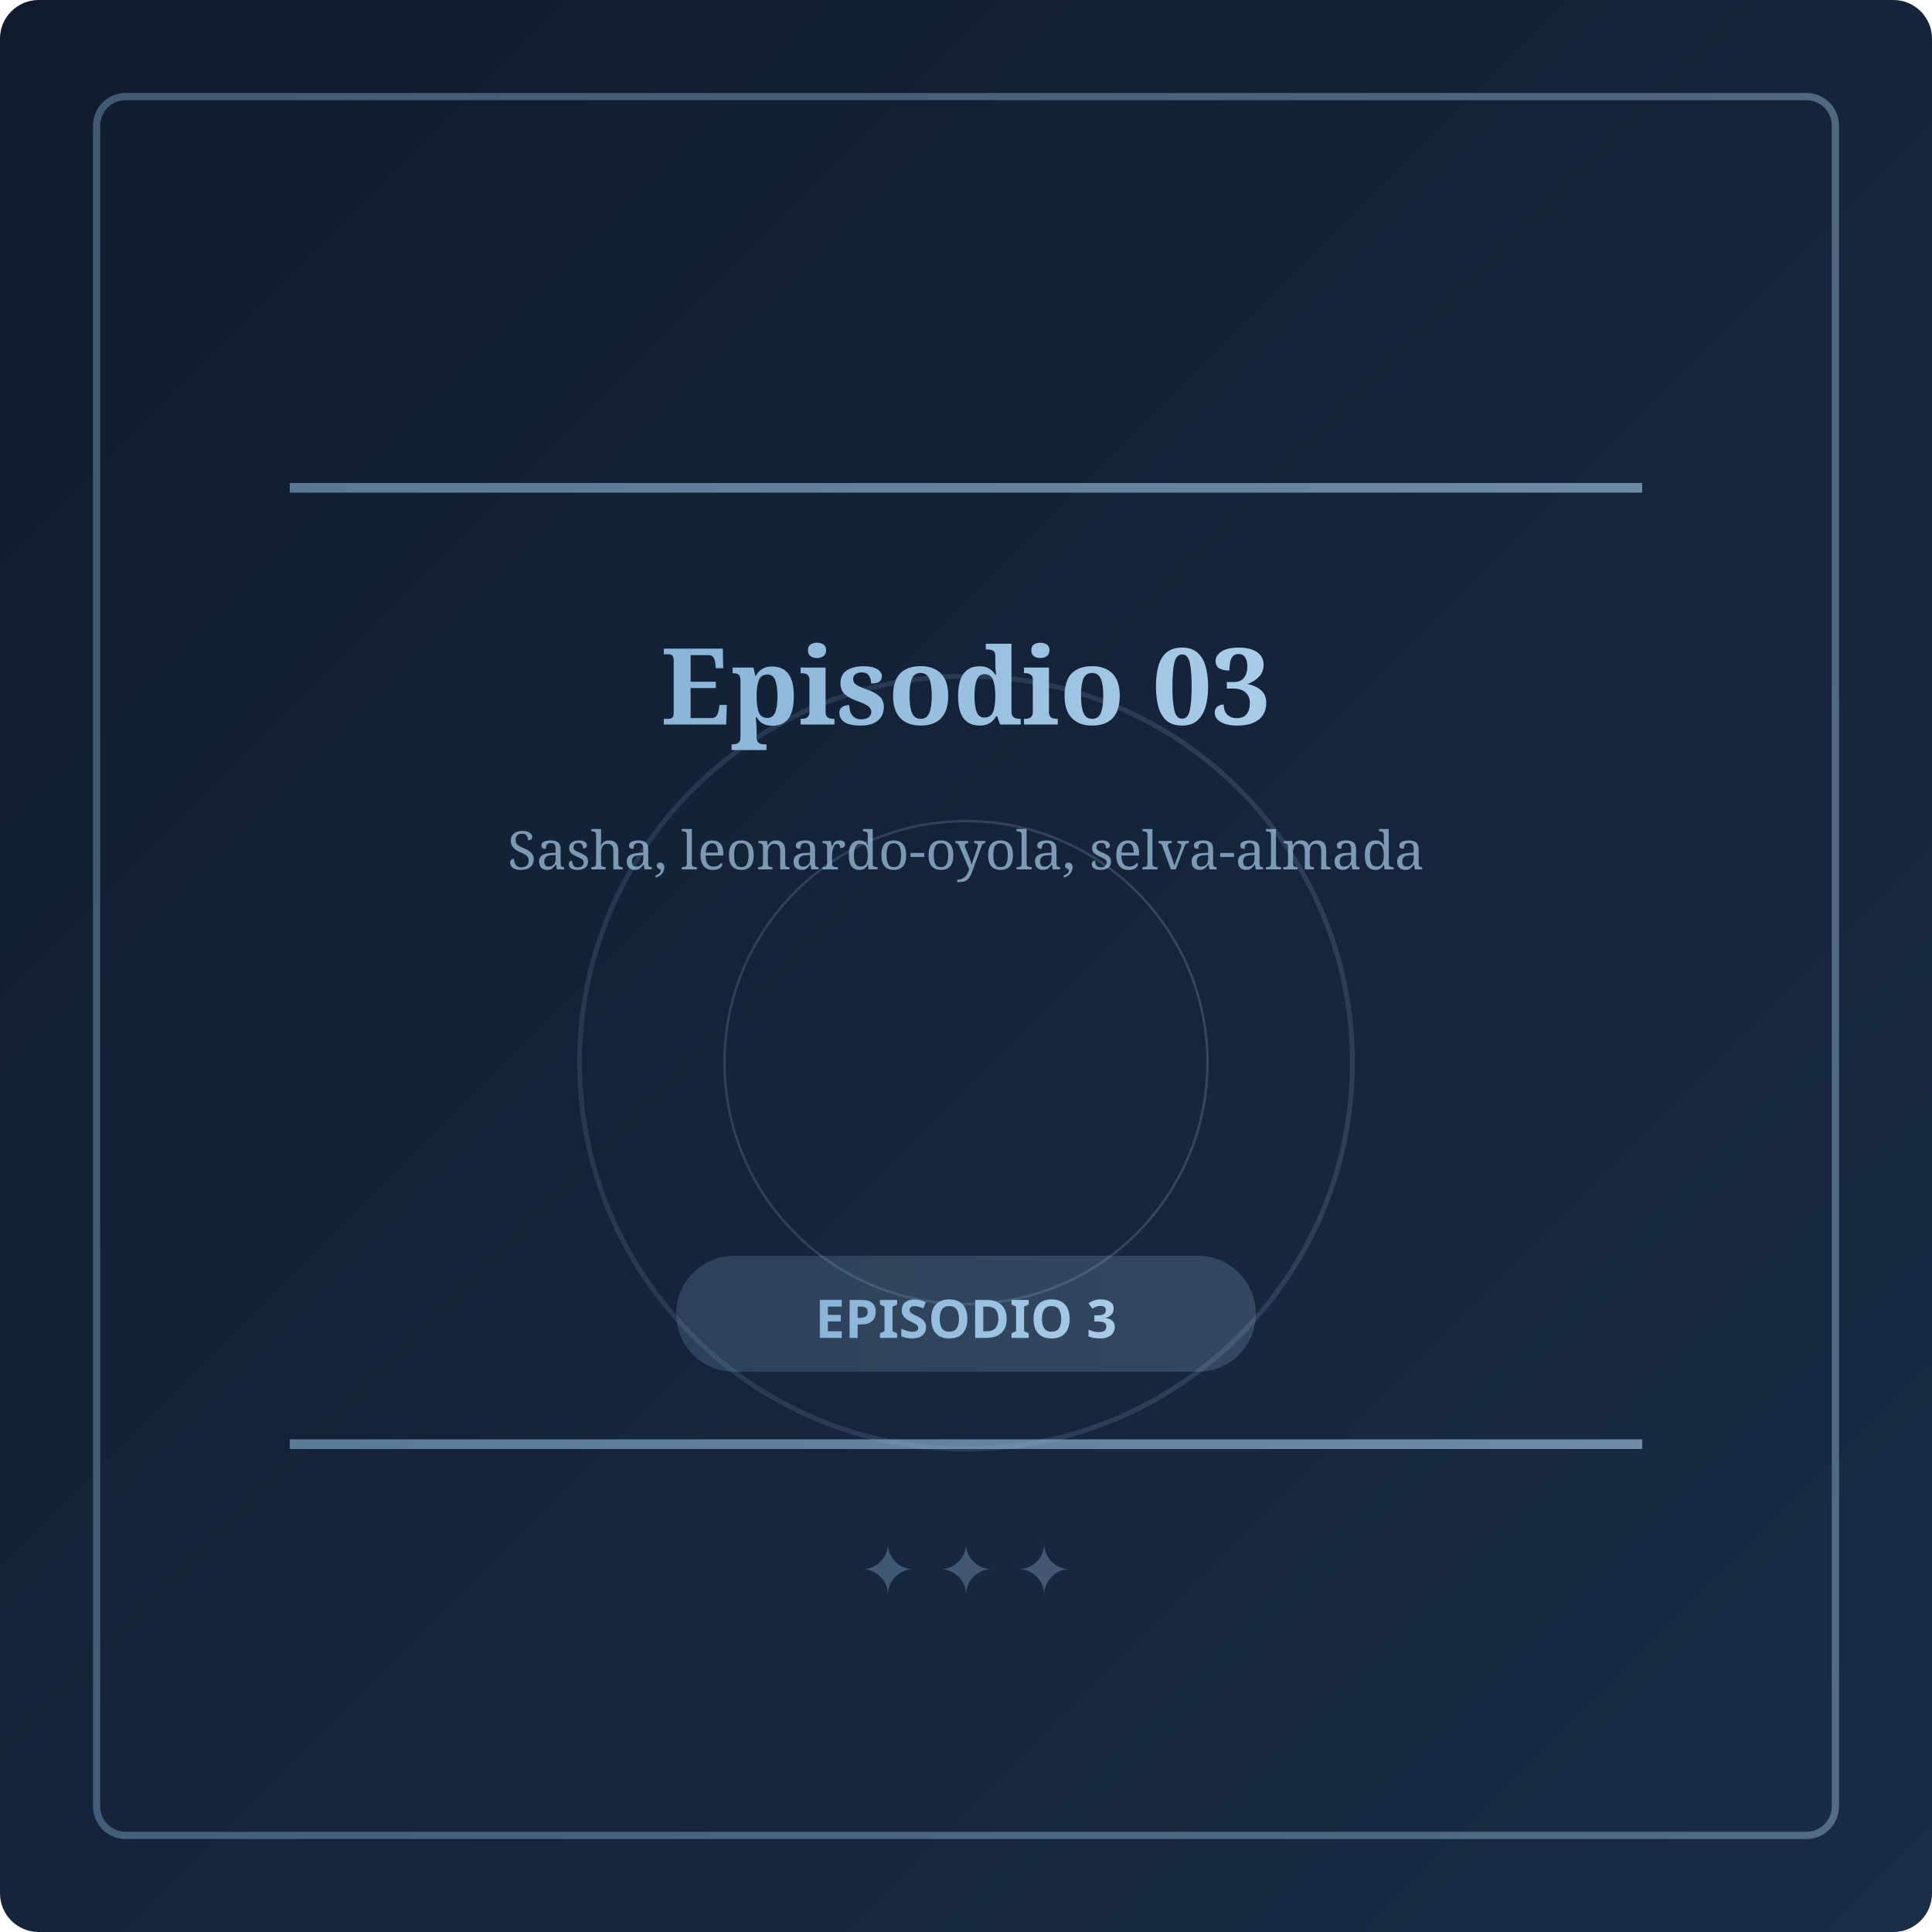
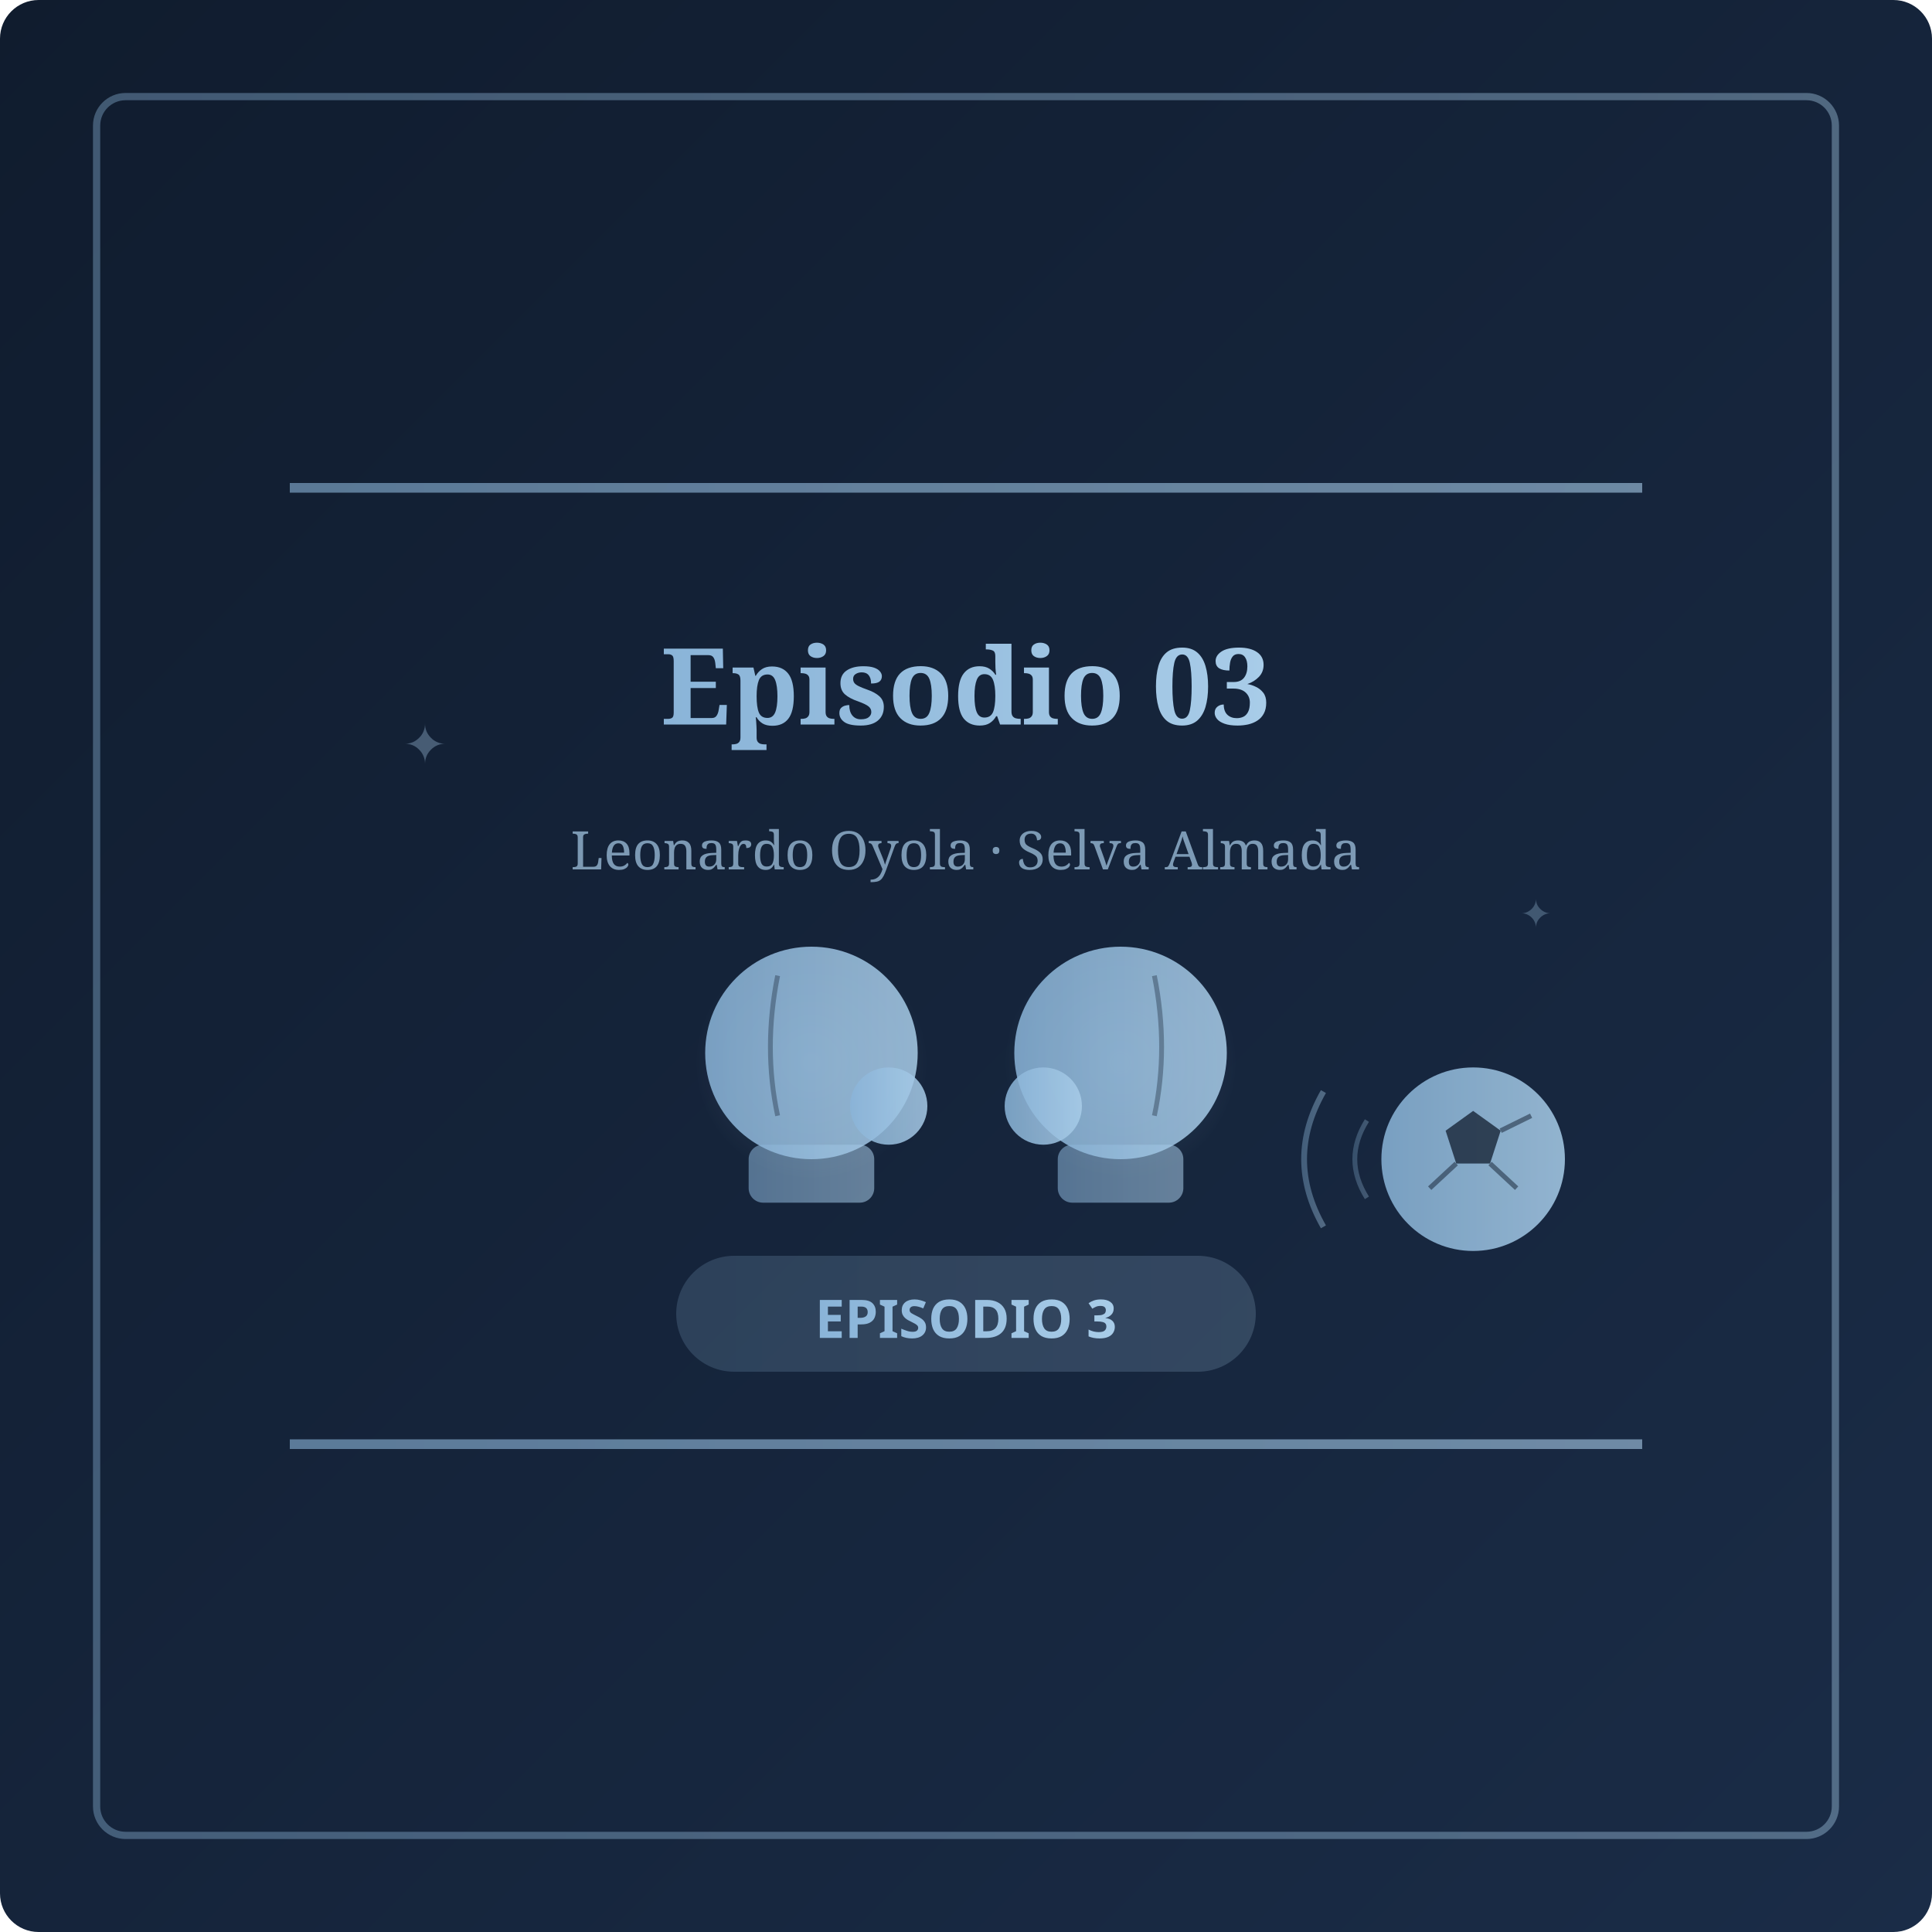
<svg xmlns="http://www.w3.org/2000/svg" viewBox="0 0 400 400" width="400" height="400">
  <defs>
    <linearGradient id="bg" x1="0%" y1="0%" x2="100%" y2="100%">
      <stop offset="0%" style="stop-color:#101c2e" />
      <stop offset="100%" style="stop-color:#1a2c47" />
    </linearGradient>
    <linearGradient id="accent" x1="0%" y1="0%" x2="100%" y2="0%">
      <stop offset="0%" style="stop-color:#8ab4d8" />
      <stop offset="100%" style="stop-color:#a8cce8" />
    </linearGradient>
+     <radialGradient id="glow">
+       <stop offset="0%" style="stop-color:#a8cce8;stop-opacity:0.22" />
+       <stop offset="100%" style="stop-color:#a8cce8;stop-opacity:0" />
+     </radialGradient>
  </defs>
  <g id="fondo">
    <rect width="400" height="400" rx="8" fill="url(#bg)" />
  </g>
  <g id="marco">
    <rect x="20" y="20" width="360" height="360" rx="6" fill="none" stroke="url(#accent)" stroke-width="1.5" opacity="0.4" />
    <rect x="60" y="100" width="280" height="2" fill="url(#accent)" opacity="0.6" />
    <rect x="60" y="298" width="280" height="2" fill="url(#accent)" opacity="0.6" />
  </g>
  <g id="decoracion">
-     <circle cx="200" cy="220" r="80" fill="none" stroke="url(#accent)" stroke-width="1" opacity="0.15" />
-     <circle cx="200" cy="220" r="50" fill="none" stroke="url(#accent)" stroke-width="0.5" opacity="0.2" />
-     <text x="200" y="330" text-anchor="middle" fill="#a8cce8" font-family="sans-serif" font-size="14" opacity="0.3">✦ ✦ ✦</text>
+     <line x1="146" y1="190" x2="254" y2="190" stroke="url(#accent)" stroke-width="1.5" opacity="0.5" />
+     <line x1="168" y1="190" x2="168" y2="200" stroke="url(#accent)" stroke-width="1.2" opacity="0.7" />
+     <circle cx="168" cy="220" r="24" fill="url(#glow)" />
+     <circle cx="168" cy="218" r="22" fill="url(#accent)" opacity="0.85" />
+     <circle cx="184" cy="229" r="8" fill="url(#accent)" opacity="0.85" />
+     <rect x="155" y="237" width="26" height="12" rx="3" fill="url(#accent)" opacity="0.55" />
+     <path d="M 161 202 q -3 15 0 29" fill="none" stroke="#101c2e" stroke-width="1" opacity="0.35" />
+     <line x1="232" y1="190" x2="232" y2="200" stroke="url(#accent)" stroke-width="1.2" opacity="0.7" />
+     <circle cx="232" cy="220" r="24" fill="url(#glow)" />
+     <circle cx="232" cy="218" r="22" fill="url(#accent)" opacity="0.85" />
+     <circle cx="216" cy="229" r="8" fill="url(#accent)" opacity="0.85" />
+     <rect x="219" y="237" width="26" height="12" rx="3" fill="url(#accent)" opacity="0.55" />
+     <path d="M 239 202 q 3 15 0 29" fill="none" stroke="#101c2e" stroke-width="1" opacity="0.35" />
+     <circle cx="305" cy="240" r="19" fill="url(#accent)" opacity="0.85" />
+     <path d="M 305 230 L 310.7 234.1 L 308.5 240.9 L 301.5 240.9 L 299.3 234.1 Z" fill="#101c2e" opacity="0.75" />
+     <line x1="310.7" y1="234.1" x2="317" y2="231" stroke="#101c2e" stroke-width="1" opacity="0.5" />
+     <line x1="308.5" y1="240.9" x2="314" y2="246" stroke="#101c2e" stroke-width="1" opacity="0.5" />
+     <line x1="301.5" y1="240.9" x2="296" y2="246" stroke="#101c2e" stroke-width="1" opacity="0.5" />
+     <path d="M 274 226 q -8 14 0 28" fill="none" stroke="url(#accent)" stroke-width="1.2" opacity="0.4" />
+     <path d="M 283 232 q -5 8 0 16" fill="none" stroke="url(#accent)" stroke-width="1" opacity="0.3" />
+     <text x="88" y="158" text-anchor="middle" fill="#a8cce8" font-family="sans-serif" font-size="11" opacity="0.35">✦</text>
+     <text x="318" y="192" text-anchor="middle" fill="#a8cce8" font-family="sans-serif" font-size="8" opacity="0.3">✦</text>
  </g>
  <g id="titulo">
    <text x="200" y="150" text-anchor="middle" fill="url(#accent)" font-family="Georgia, serif" font-size="22" font-weight="bold">Episodio 03</text>
-     <text x="200" y="180" text-anchor="middle" fill="#a8cce8" font-family="Georgia, serif" font-size="11" opacity="0.7">Sasha, leonardo-oyola, selva-almada</text>
+     <text x="200" y="180" text-anchor="middle" fill="#a8cce8" font-family="Georgia, serif" font-size="11" opacity="0.7">Leonardo Oyola · Selva Almada</text>
  </g>
  <g id="badge">
    <rect x="140" y="260" width="120" height="24" rx="12" fill="url(#accent)" opacity="0.2" />
    <text x="200" y="277" text-anchor="middle" fill="url(#accent)" font-family="sans-serif" font-size="11" font-weight="600">EPISODIO 3</text>
  </g>
</svg>
